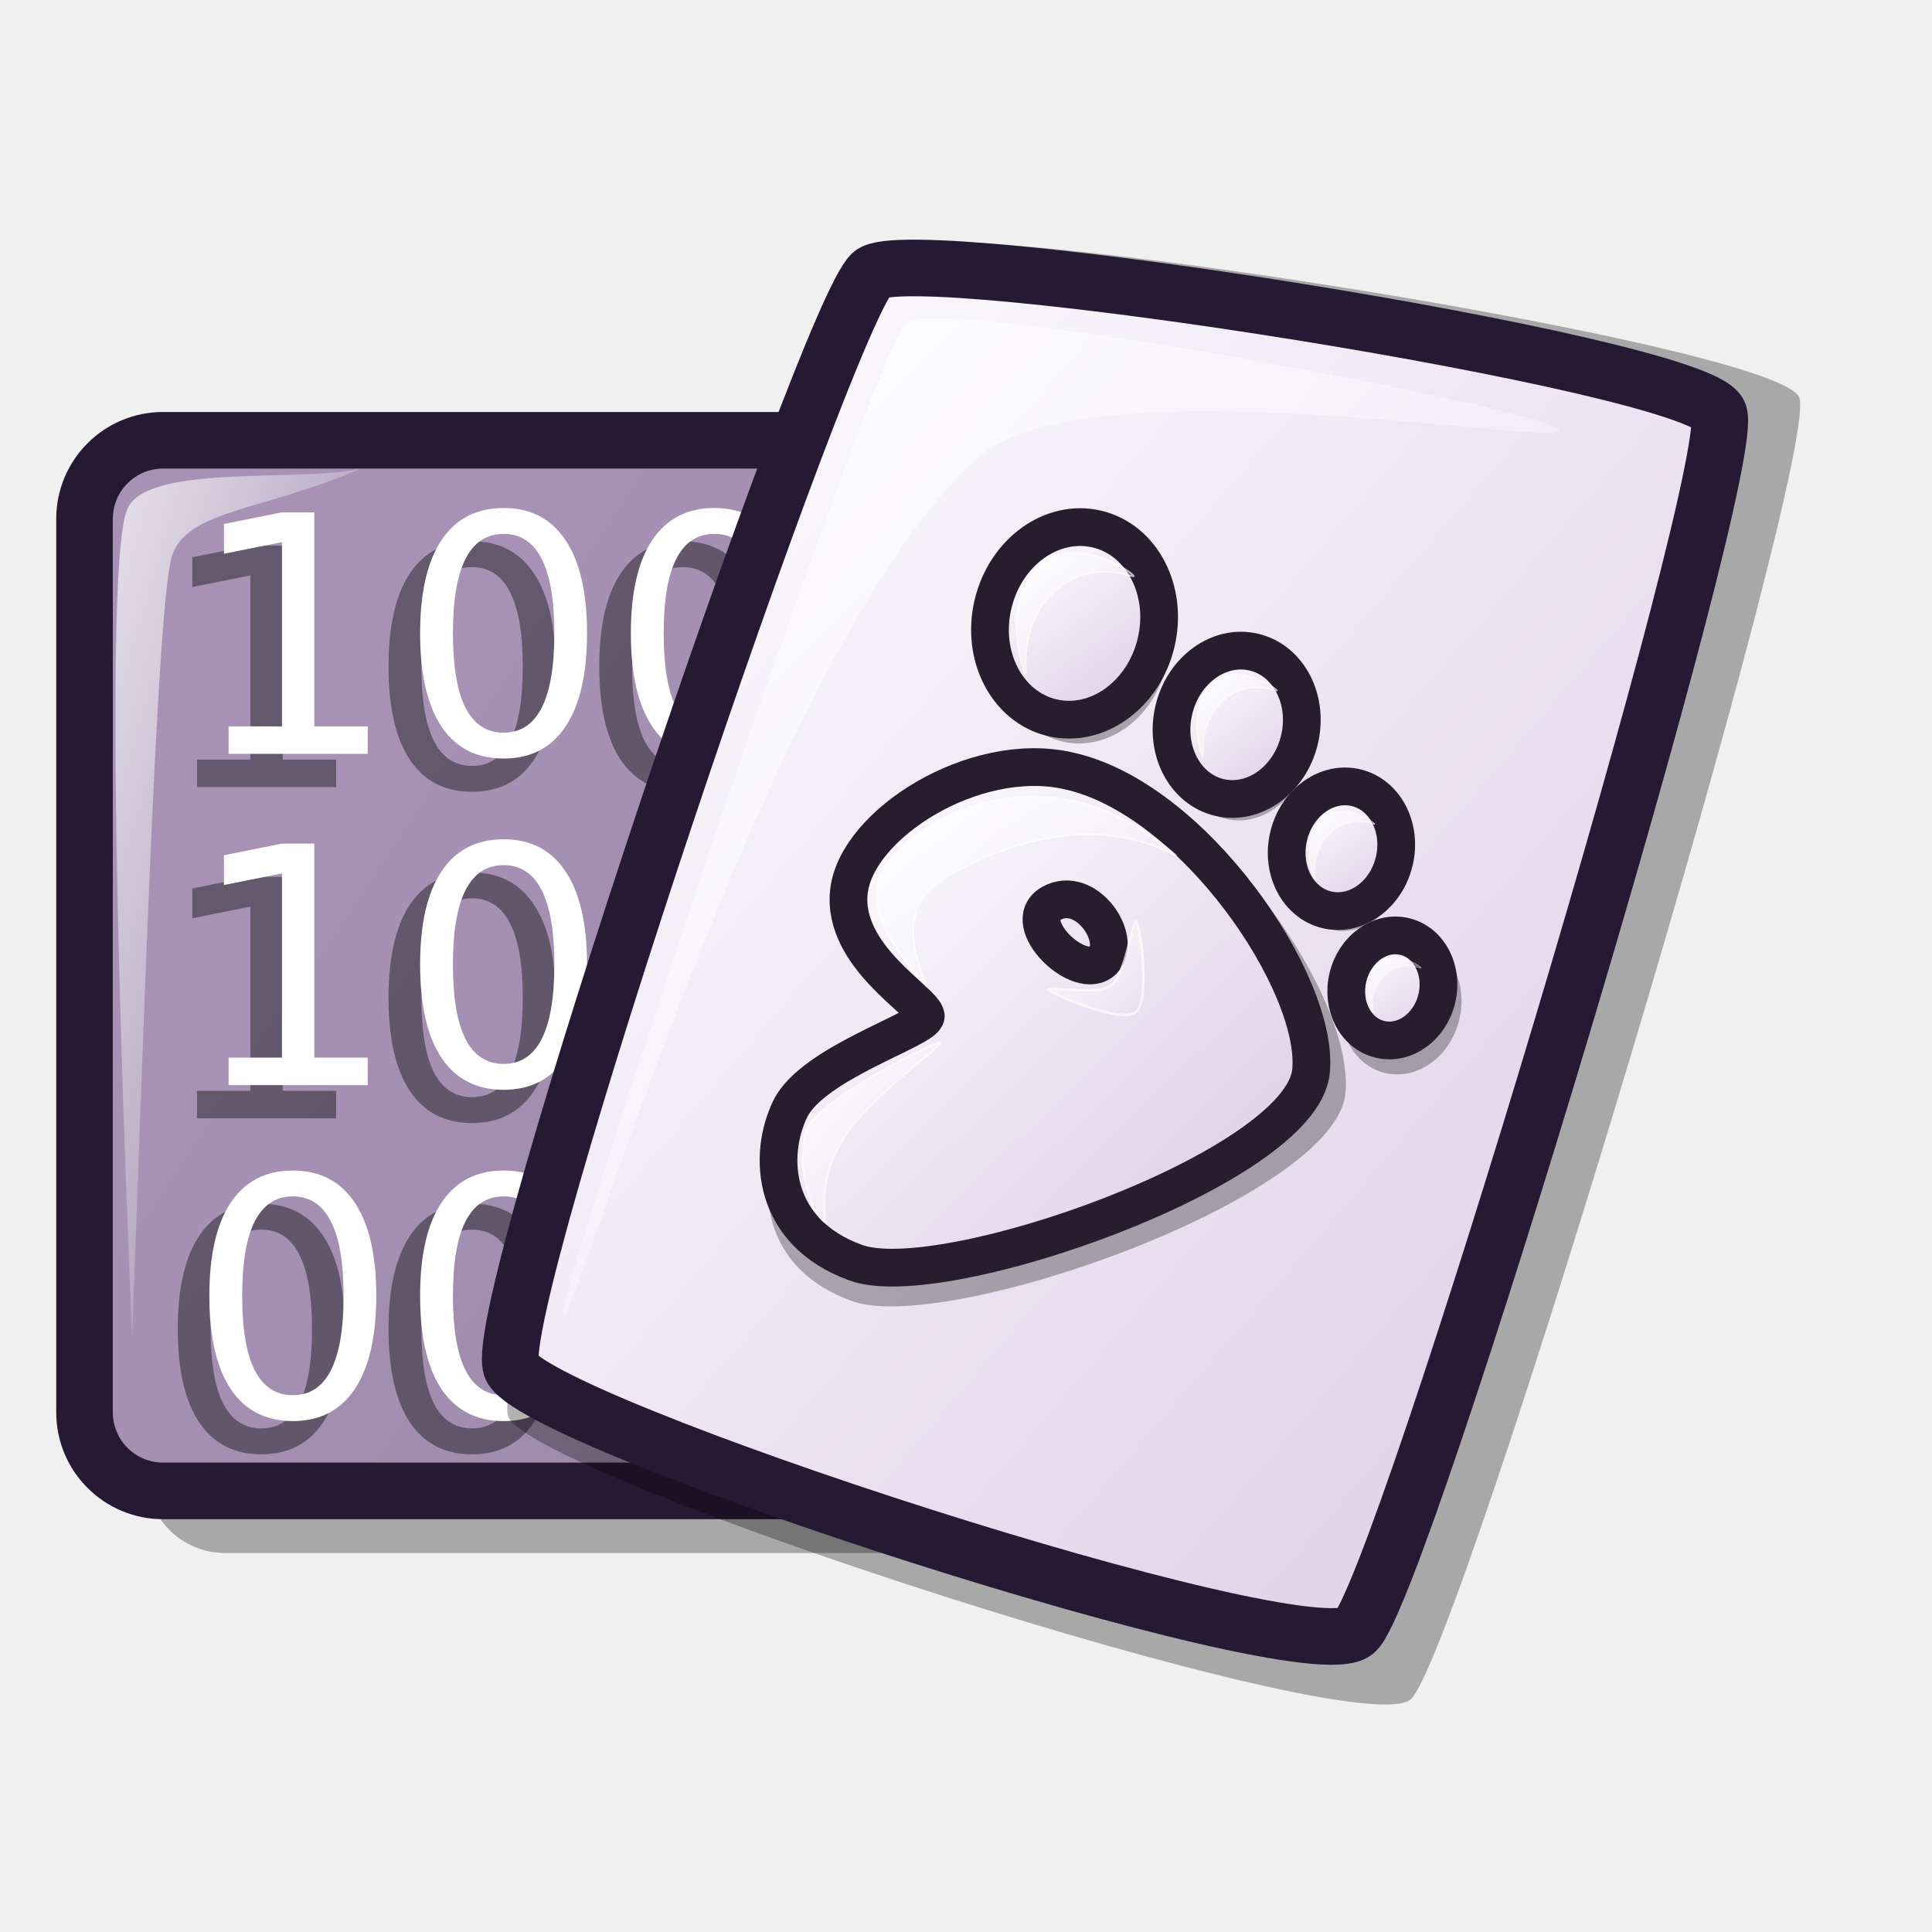
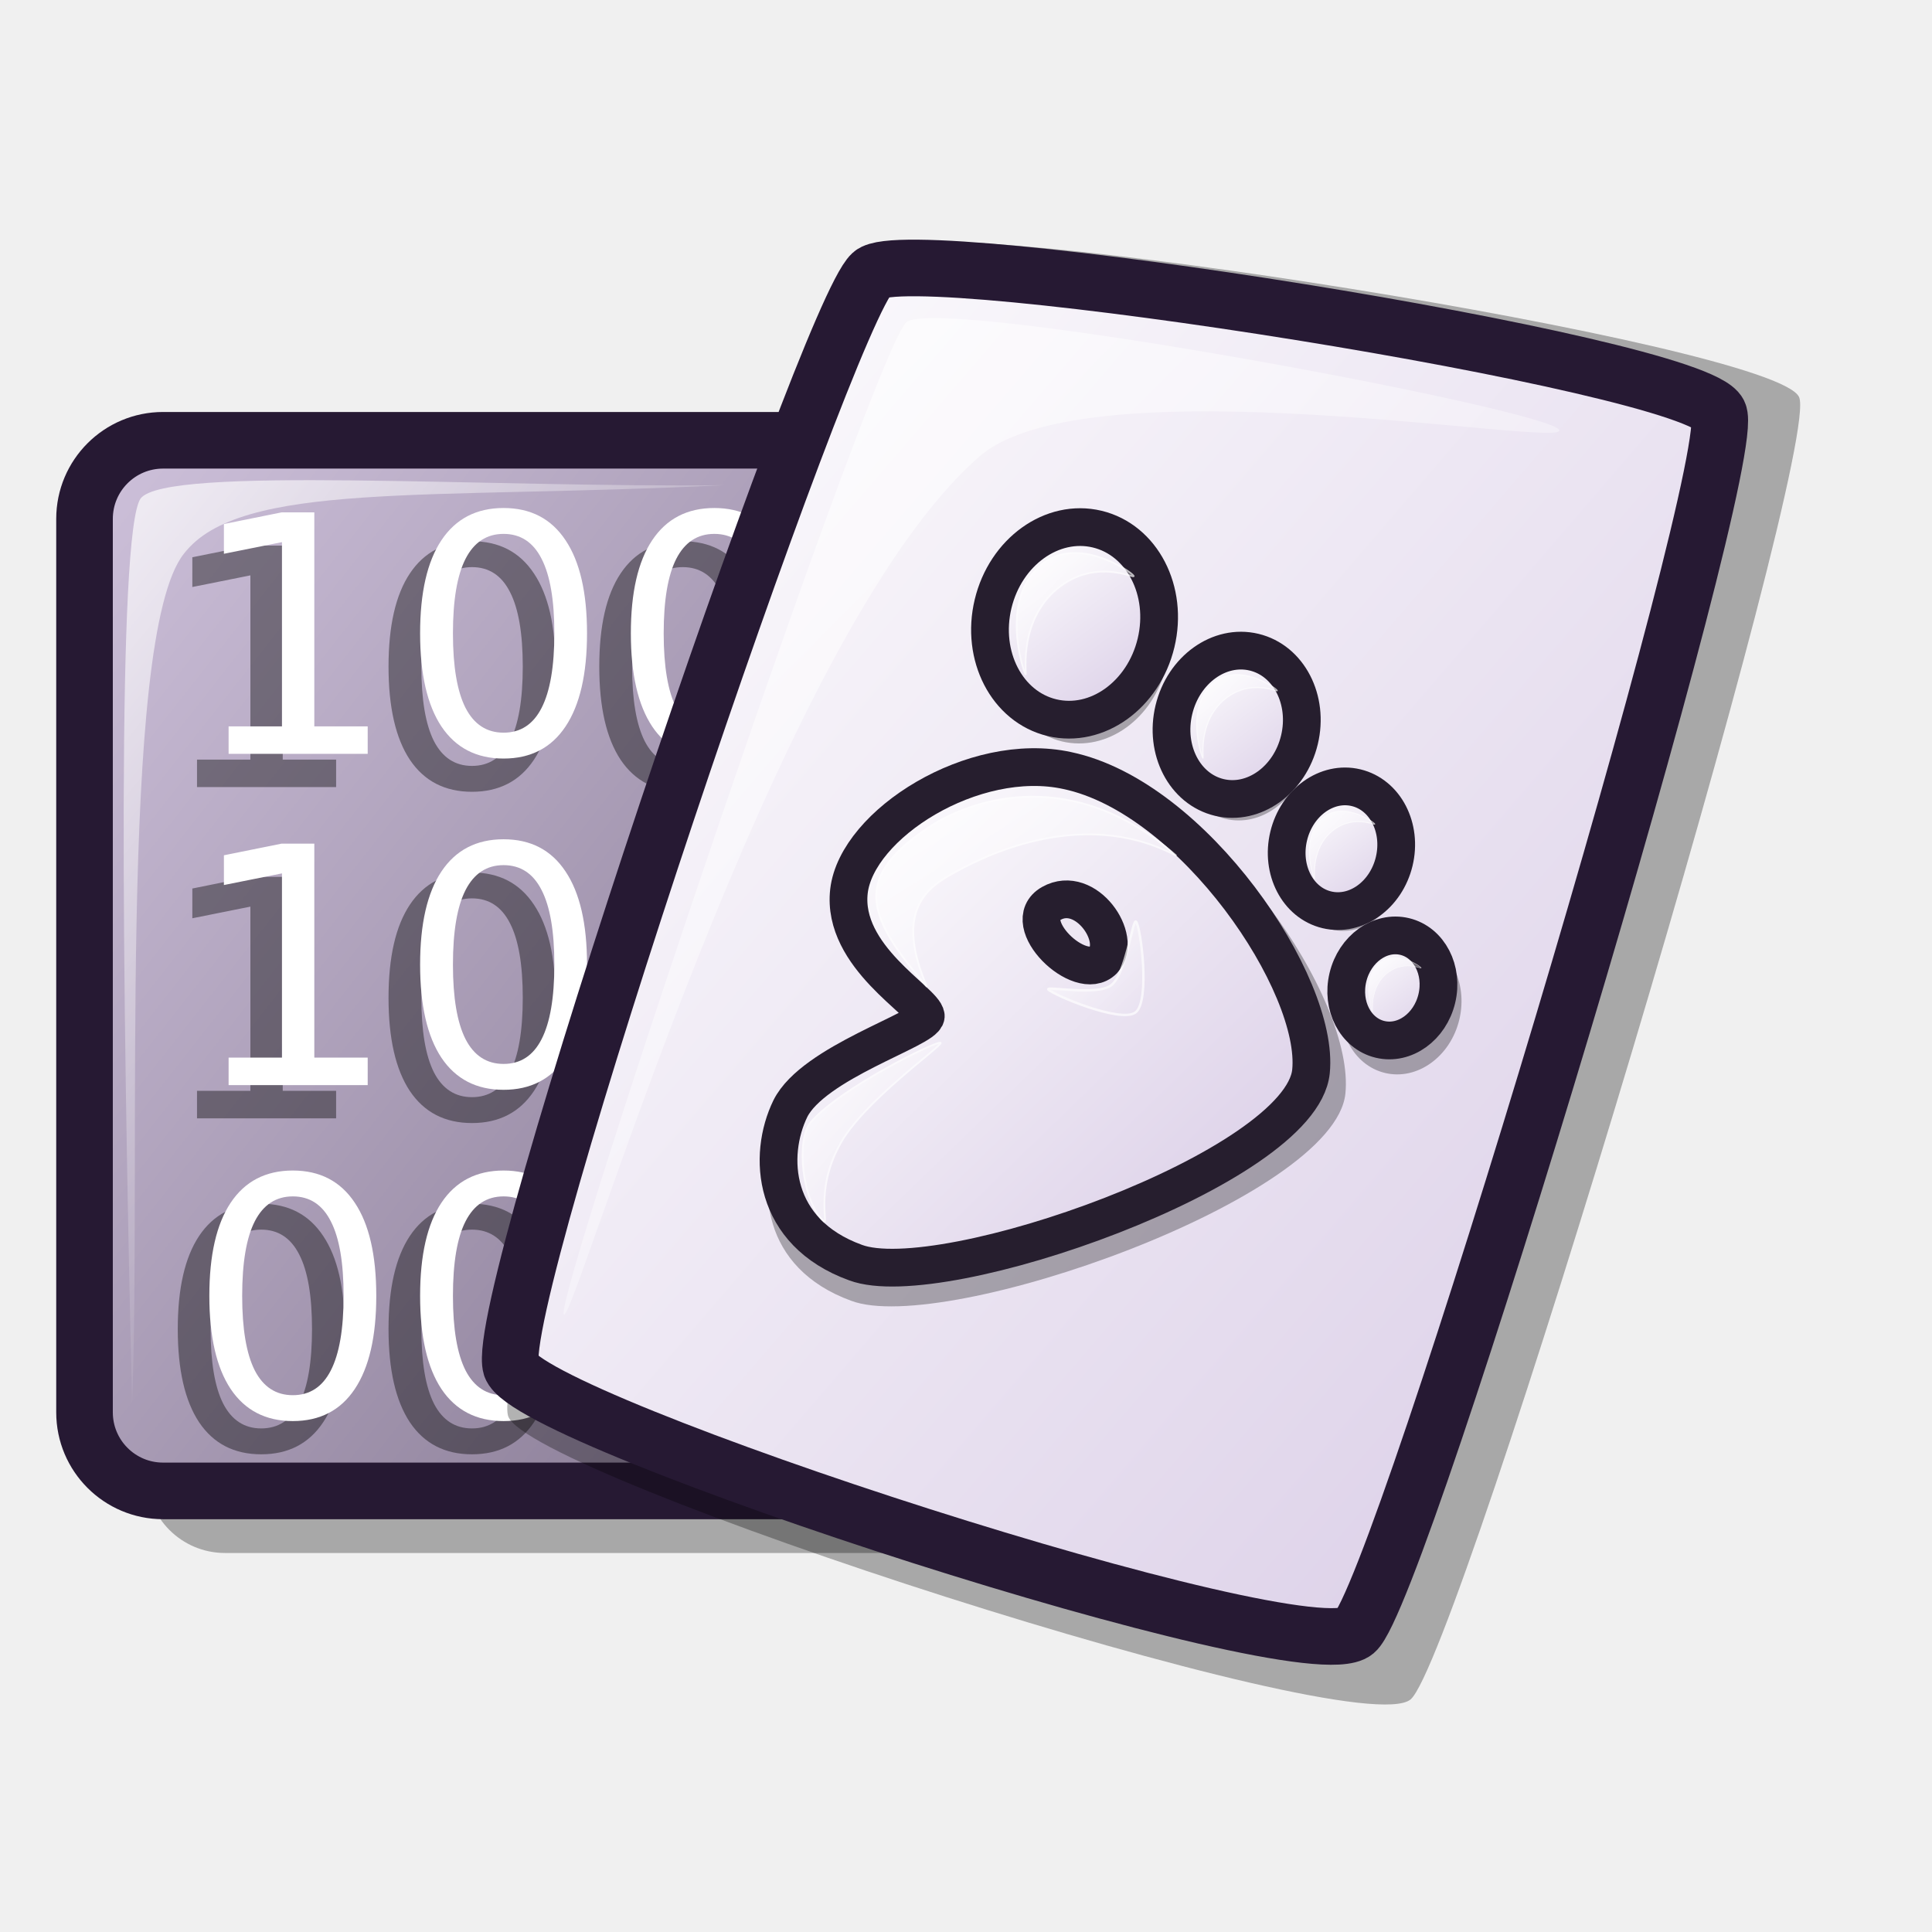
<svg xmlns="http://www.w3.org/2000/svg" xmlns:xlink="http://www.w3.org/1999/xlink" version="1.0" x="0" y="0" width="48pt" height="48pt" id="svg1">
  <defs id="defs3">
    <linearGradient id="linearGradient866">
      <stop style="stop-color:#ffffff;stop-opacity:1;" offset="0" id="stop867" />
      <stop style="stop-color:#d9cce6;stop-opacity:1;" offset="1" id="stop868" />
    </linearGradient>
    <linearGradient xlink:href="#linearGradient866" id="linearGradient586" x1="-0" y1="0.016" x2="0.991" y2="0.984" />
    <linearGradient id="linearGradient584">
      <stop style="stop-color:#ffffff;stop-opacity:1;" offset="0" id="stop585" />
      <stop style="stop-color:#ffffff;stop-opacity:0;" offset="1" id="stop586" />
    </linearGradient>
    <linearGradient xlink:href="#linearGradient584" id="linearGradient587" x1="0" y1="-0" x2="1" y2="1" />
    <linearGradient id="linearGradient872">
-       <stop style="stop-color:#a792b5;stop-opacity:1;" offset="0" id="stop873" />
+       <stop style="stop-color:#d9cce6;stop-opacity:1;" offset="0" id="stop873" />
      <stop style="stop-color:#73667f;stop-opacity:1;" offset="1" id="stop874" />
    </linearGradient>
    <linearGradient id="linearGradient570">
      <stop style="stop-color:#ffffff;stop-opacity:1;" offset="0" id="stop571" />
      <stop style="stop-color:#ffffff;stop-opacity:0;" offset="1" id="stop572" />
    </linearGradient>
    <linearGradient x1="0.033" y1="0.055" x2="0.967" y2="0.961" id="linearGradient649" xlink:href="#linearGradient646" />
    <linearGradient x1="-0.012" y1="0.016" x2="0.963" y2="0.977" id="linearGradient651" xlink:href="#linearGradient652" />
    <linearGradient x1="0.006" y1="0.016" x2="0.975" y2="1" id="linearGradient656" xlink:href="#linearGradient652" />
    <linearGradient x1="0.016" y1="0.039" x2="0.992" y2="0.977" id="linearGradient658" xlink:href="#linearGradient652" />
    <linearGradient x1="0.071" y1="0.063" x2="0.982" y2="0.953" id="linearGradient663" xlink:href="#linearGradient646" />
    <linearGradient x1="0.036" y1="0.102" x2="0.982" y2="0.977" id="linearGradient664" xlink:href="#linearGradient646" />
    <linearGradient x1="0.089" y1="0.086" x2="0.982" y2="0.961" id="linearGradient665" xlink:href="#linearGradient646" />
    <linearGradient id="linearGradient646">
      <stop style="stop-color:#ffffff;stop-opacity:1;" offset="0" id="stop647" />
      <stop style="stop-color:#d9cce6;stop-opacity:1;" offset="1" id="stop648" />
    </linearGradient>
    <linearGradient x1="0.045" y1="0.094" x2="1.009" y2="0.992" id="linearGradient666" xlink:href="#linearGradient646" />
    <linearGradient id="linearGradient652">
      <stop style="stop-color:#ffffff;stop-opacity:1;" offset="0" id="stop653" />
      <stop style="stop-color:#ffffff;stop-opacity:0;" offset="1" id="stop654" />
    </linearGradient>
    <linearGradient x1="0.01" y1="0.008" x2="0.99" y2="0.969" id="linearGradient668" xlink:href="#linearGradient652" />
    <linearGradient x1="47.379" y1="15.255" x2="124.071" y2="92.06" id="linearGradient1061" xlink:href="#linearGradient646" gradientUnits="userSpaceOnUse" gradientTransform="scale(0.95196,1.050464)" spreadMethod="pad" />
-     <linearGradient x1="19.473" y1="16.374" x2="117.508" y2="88.332" id="linearGradient1063" xlink:href="#linearGradient872" gradientUnits="userSpaceOnUse" gradientTransform="scale(0.95196,1.050464)" spreadMethod="pad" />
-     <linearGradient x1="-0.022" y1="-0.026" x2="0.733" y2="0.76" id="linearGradient573" xlink:href="#linearGradient570" />
+     <linearGradient x1="-0.741" y1="8.627" x2="43.626" y2="47.089" id="linearGradient1063" xlink:href="#linearGradient872" gradientUnits="userSpaceOnUse" gradientTransform="scale(0.95196,1.050464)" spreadMethod="pad" />
+     <linearGradient x1="-0.022" y1="-0.026" x2="0.548" y2="0.688" id="linearGradient573" xlink:href="#linearGradient570" />
  </defs>
  <rect width="38.649" height="34.803" ry="2.602" x="4.851" y="16.642" style="fill:#000000;fill-rule:evenodd;stroke:none;stroke-width:0.865;fill-opacity:1;opacity:0.299;" id="rect935" />
  <rect width="38.649" height="34.803" ry="2.602" x="2.8" y="14.585" style="fill:url(#linearGradient1063);fill-rule:evenodd;stroke:#261933;stroke-width:1.875;stroke-dasharray:none;" id="rect938" />
  <g transform="matrix(0.461241,0,0,0.461241,0.598714,55.313)" id="g1067">
    <path d="M 78.009,-43.758 C 76.801,-43.758 75.891,-43.162 75.279,-41.969 C 74.675,-40.785 74.373,-38.999 74.373,-36.614 C 74.373,-34.237 74.675,-32.452 75.279,-31.259 C 75.891,-30.074 76.801,-29.482 78.009,-29.482 C 79.225,-29.482 80.135,-30.074 80.739,-31.259 C 81.351,-32.452 81.657,-34.237 81.657,-36.614 C 81.657,-38.999 81.351,-40.785 80.739,-41.969 C 80.135,-43.162 79.225,-43.758 78.009,-43.758 z M 78.009,-45.617 C 79.953,-45.617 81.436,-44.847 82.458,-43.305 C 83.488,-41.772 84.003,-39.542 84.003,-36.614 C 84.003,-33.695 83.488,-31.464 82.458,-29.923 C 81.436,-28.39 79.953,-27.623 78.009,-27.623 C 76.065,-27.623 74.578,-28.39 73.548,-29.923 C 72.526,-31.464 72.015,-33.695 72.015,-36.614 C 72.015,-39.542 72.526,-41.772 73.548,-43.305 C 74.578,-44.847 76.065,-45.617 78.009,-45.617 z M 58.261,-29.935 L 62.094,-29.935 L 62.094,-43.166 L 57.924,-42.33 L 57.924,-44.467 L 62.071,-45.303 L 64.418,-45.303 L 64.418,-29.935 L 68.251,-29.935 L 68.251,-27.96 L 58.261,-27.96 L 58.261,-29.935 z M 47.736,-43.758 C 46.528,-43.758 45.618,-43.162 45.006,-41.969 C 44.402,-40.785 44.1,-38.999 44.1,-36.614 C 44.1,-34.237 44.402,-32.452 45.006,-31.259 C 45.618,-30.074 46.528,-29.482 47.736,-29.482 C 48.952,-29.482 49.862,-30.074 50.466,-31.259 C 51.078,-32.452 51.384,-34.237 51.384,-36.614 C 51.384,-38.999 51.078,-40.785 50.466,-41.969 C 49.862,-43.162 48.952,-43.758 47.736,-43.758 z M 47.736,-45.617 C 49.68,-45.617 51.163,-44.847 52.185,-43.305 C 53.215,-41.772 53.73,-39.542 53.73,-36.614 C 53.73,-33.695 53.215,-31.464 52.185,-29.923 C 51.163,-28.39 49.68,-27.623 47.736,-27.623 C 45.792,-27.623 44.305,-28.39 43.275,-29.923 C 42.253,-31.464 41.742,-33.695 41.742,-36.614 C 41.742,-39.542 42.253,-41.772 43.275,-43.305 C 44.305,-44.847 45.792,-45.617 47.736,-45.617 z M 32.6,-43.758 C 31.392,-43.758 30.482,-43.162 29.87,-41.969 C 29.266,-40.785 28.964,-38.999 28.964,-36.614 C 28.964,-34.237 29.266,-32.452 29.87,-31.259 C 30.482,-30.074 31.392,-29.482 32.6,-29.482 C 33.816,-29.482 34.726,-30.074 35.33,-31.259 C 35.941,-32.452 36.247,-34.237 36.247,-36.614 C 36.247,-38.999 35.941,-40.785 35.33,-41.969 C 34.726,-43.162 33.816,-43.758 32.6,-43.758 z M 32.6,-45.617 C 34.544,-45.617 36.027,-44.847 37.049,-43.305 C 38.079,-41.772 38.594,-39.542 38.594,-36.614 C 38.594,-33.695 38.079,-31.464 37.049,-29.923 C 36.027,-28.39 34.544,-27.623 32.6,-27.623 C 30.656,-27.623 29.169,-28.39 28.139,-29.923 C 27.117,-31.464 26.606,-33.695 26.606,-36.614 C 26.606,-39.542 27.117,-41.772 28.139,-43.305 C 29.169,-44.847 30.656,-45.617 32.6,-45.617 z M 12.851,-29.935 L 16.685,-29.935 L 16.685,-43.166 L 12.515,-42.33 L 12.515,-44.467 L 16.662,-45.303 L 19.008,-45.303 L 19.008,-29.935 L 22.842,-29.935 L 22.842,-27.96 L 12.851,-27.96 L 12.851,-29.935 z M 62.873,-19.968 C 61.665,-19.968 60.755,-19.371 60.143,-18.179 C 59.539,-16.994 59.237,-15.209 59.237,-12.823 C 59.237,-10.446 59.539,-8.661 60.143,-7.468 C 60.755,-6.283 61.665,-5.691 62.873,-5.691 C 64.089,-5.691 64.999,-6.283 65.603,-7.468 C 66.214,-8.661 66.52,-10.446 66.52,-12.823 C 66.52,-15.209 66.214,-16.994 65.603,-18.179 C 64.999,-19.371 64.089,-19.968 62.873,-19.968 z M 62.873,-21.826 C 64.817,-21.826 66.3,-21.056 67.322,-19.514 C 68.352,-17.981 68.867,-15.751 68.867,-12.823 C 68.867,-9.904 68.352,-7.673 67.322,-6.132 C 66.3,-4.599 64.817,-3.832 62.873,-3.832 C 60.929,-3.832 59.442,-4.599 58.412,-6.132 C 57.39,-7.673 56.879,-9.904 56.879,-12.823 C 56.879,-15.751 57.39,-17.981 58.412,-19.514 C 59.442,-21.056 60.929,-21.826 62.873,-21.826 z M 43.124,-6.144 L 46.958,-6.144 L 46.958,-19.375 L 42.788,-18.539 L 42.788,-20.676 L 46.935,-21.513 L 49.281,-21.513 L 49.281,-6.144 L 53.115,-6.144 L 53.115,-4.169 L 43.124,-4.169 L 43.124,-6.144 z M 32.6,-19.968 C 31.392,-19.968 30.482,-19.371 29.87,-18.179 C 29.266,-16.994 28.964,-15.209 28.964,-12.823 C 28.964,-10.446 29.266,-8.661 29.87,-7.468 C 30.482,-6.283 31.392,-5.691 32.6,-5.691 C 33.816,-5.691 34.726,-6.283 35.33,-7.468 C 35.941,-8.661 36.247,-10.446 36.247,-12.823 C 36.247,-15.209 35.941,-16.994 35.33,-18.179 C 34.726,-19.371 33.816,-19.968 32.6,-19.968 z M 32.6,-21.826 C 34.544,-21.826 36.027,-21.056 37.049,-19.514 C 38.079,-17.981 38.594,-15.751 38.594,-12.823 C 38.594,-9.904 38.079,-7.673 37.049,-6.132 C 36.027,-4.599 34.544,-3.832 32.6,-3.832 C 30.656,-3.832 29.169,-4.599 28.139,-6.132 C 27.117,-7.673 26.606,-9.904 26.606,-12.823 C 26.606,-15.751 27.117,-17.981 28.139,-19.514 C 29.169,-21.056 30.656,-21.826 32.6,-21.826 z M 12.851,-6.144 L 16.685,-6.144 L 16.685,-19.375 L 12.515,-18.539 L 12.515,-20.676 L 16.662,-21.513 L 19.008,-21.513 L 19.008,-6.144 L 22.842,-6.144 L 22.842,-4.169 L 12.851,-4.169 L 12.851,-6.144 z M 43.124,17.647 L 46.958,17.647 L 46.958,4.416 L 42.788,5.252 L 42.788,3.115 L 46.935,2.278 L 49.281,2.278 L 49.281,17.647 L 53.115,17.647 L 53.115,19.622 L 43.124,19.622 L 43.124,17.647 z M 32.6,3.823 C 31.392,3.823 30.482,4.42 29.87,5.612 C 29.266,6.797 28.964,8.582 28.964,10.968 C 28.964,13.345 29.266,15.13 29.87,16.323 C 30.482,17.508 31.392,18.1 32.6,18.1 C 33.816,18.1 34.726,17.508 35.33,16.323 C 35.941,15.13 36.247,13.345 36.247,10.968 C 36.247,8.582 35.941,6.797 35.33,5.612 C 34.726,4.42 33.816,3.823 32.6,3.823 z M 32.6,1.965 C 34.544,1.965 36.027,2.735 37.049,4.276 C 38.079,5.81 38.594,8.04 38.594,10.968 C 38.594,13.887 38.079,16.118 37.049,17.659 C 36.027,19.192 34.544,19.959 32.6,19.959 C 30.656,19.959 29.169,19.192 28.139,17.659 C 27.117,16.118 26.606,13.887 26.606,10.968 C 26.606,8.04 27.117,5.81 28.139,4.276 C 29.169,2.735 30.656,1.965 32.6,1.965 z M 17.463,3.823 C 16.255,3.823 15.345,4.42 14.733,5.612 C 14.129,6.797 13.827,8.582 13.827,10.968 C 13.827,13.345 14.129,15.13 14.733,16.323 C 15.345,17.508 16.255,18.1 17.463,18.1 C 18.679,18.1 19.589,17.508 20.193,16.323 C 20.805,15.13 21.111,13.345 21.111,10.968 C 21.111,8.582 20.805,6.797 20.193,5.612 C 19.589,4.42 18.679,3.823 17.463,3.823 z M 17.463,1.965 C 19.407,1.965 20.89,2.735 21.912,4.276 C 22.942,5.81 23.457,8.04 23.457,10.968 C 23.457,13.887 22.942,16.118 21.912,17.659 C 20.89,19.192 19.407,19.959 17.463,19.959 C 15.519,19.959 14.032,19.192 13.002,17.659 C 11.98,16.118 11.469,13.887 11.469,10.968 C 11.469,8.04 11.98,5.81 13.002,4.276 C 14.032,2.735 15.519,1.965 17.463,1.965 z " transform="translate(0,-35.43308)" style="font-size:72;fill-opacity:0.399;stroke-width:1pt;font-family:Bitstream Vera Sans;" id="path1055" />
    <path d="M 80.277,-81.578 C 79.069,-81.578 78.159,-80.982 77.547,-79.79 C 76.943,-78.605 76.641,-76.82 76.641,-74.434 C 76.641,-72.057 76.943,-70.272 77.547,-69.079 C 78.159,-67.894 79.069,-67.302 80.277,-67.302 C 81.493,-67.302 82.403,-67.894 83.007,-69.079 C 83.619,-70.272 83.925,-72.057 83.925,-74.434 C 83.925,-76.82 83.619,-78.605 83.007,-79.79 C 82.403,-80.982 81.493,-81.578 80.277,-81.578 z M 80.277,-83.437 C 82.221,-83.437 83.704,-82.667 84.726,-81.125 C 85.756,-79.592 86.271,-77.362 86.271,-74.434 C 86.271,-71.515 85.756,-69.284 84.726,-67.743 C 83.704,-66.21 82.221,-65.443 80.277,-65.443 C 78.333,-65.443 76.847,-66.21 75.816,-67.743 C 74.794,-69.284 74.283,-71.515 74.283,-74.434 C 74.283,-77.362 74.794,-79.592 75.816,-81.125 C 76.847,-82.667 78.333,-83.437 80.277,-83.437 z M 60.529,-67.755 L 64.362,-67.755 L 64.362,-80.986 L 60.192,-80.15 L 60.192,-82.287 L 64.339,-83.124 L 66.686,-83.124 L 66.686,-67.755 L 70.519,-67.755 L 70.519,-65.78 L 60.529,-65.78 L 60.529,-67.755 z M 50.004,-81.578 C 48.796,-81.578 47.886,-80.982 47.274,-79.79 C 46.67,-78.605 46.368,-76.82 46.368,-74.434 C 46.368,-72.057 46.67,-70.272 47.274,-69.079 C 47.886,-67.894 48.796,-67.302 50.004,-67.302 C 51.22,-67.302 52.13,-67.894 52.734,-69.079 C 53.346,-70.272 53.652,-72.057 53.652,-74.434 C 53.652,-76.82 53.346,-78.605 52.734,-79.79 C 52.13,-80.982 51.22,-81.578 50.004,-81.578 z M 50.004,-83.437 C 51.948,-83.437 53.431,-82.667 54.453,-81.125 C 55.483,-79.592 55.999,-77.362 55.999,-74.434 C 55.999,-71.515 55.483,-69.284 54.453,-67.743 C 53.431,-66.21 51.948,-65.443 50.004,-65.443 C 48.06,-65.443 46.574,-66.21 45.544,-67.743 C 44.521,-69.284 44.01,-71.515 44.01,-74.434 C 44.01,-77.362 44.521,-79.592 45.544,-81.125 C 46.574,-82.667 48.06,-83.437 50.004,-83.437 z M 34.868,-81.578 C 33.66,-81.578 32.75,-80.982 32.138,-79.79 C 31.534,-78.605 31.232,-76.82 31.232,-74.434 C 31.232,-72.057 31.534,-70.272 32.138,-69.079 C 32.75,-67.894 33.66,-67.302 34.868,-67.302 C 36.084,-67.302 36.994,-67.894 37.598,-69.079 C 38.21,-70.272 38.515,-72.057 38.515,-74.434 C 38.515,-76.82 38.21,-78.605 37.598,-79.79 C 36.994,-80.982 36.084,-81.578 34.868,-81.578 z M 34.868,-83.437 C 36.812,-83.437 38.295,-82.667 39.317,-81.125 C 40.347,-79.592 40.862,-77.362 40.862,-74.434 C 40.862,-71.515 40.347,-69.284 39.317,-67.743 C 38.295,-66.21 36.812,-65.443 34.868,-65.443 C 32.924,-65.443 31.437,-66.21 30.407,-67.743 C 29.385,-69.284 28.874,-71.515 28.874,-74.434 C 28.874,-77.362 29.385,-79.592 30.407,-81.125 C 31.437,-82.667 32.924,-83.437 34.868,-83.437 z M 15.12,-67.755 L 18.953,-67.755 L 18.953,-80.986 L 14.783,-80.15 L 14.783,-82.287 L 18.93,-83.124 L 21.276,-83.124 L 21.276,-67.755 L 25.11,-67.755 L 25.11,-65.78 L 15.12,-65.78 L 15.12,-67.755 z M 65.141,-57.788 C 63.933,-57.788 63.023,-57.191 62.411,-55.999 C 61.807,-54.814 61.505,-53.029 61.505,-50.643 C 61.505,-48.266 61.807,-46.481 62.411,-45.288 C 63.023,-44.103 63.933,-43.511 65.141,-43.511 C 66.357,-43.511 67.267,-44.103 67.871,-45.288 C 68.483,-46.481 68.788,-48.266 68.788,-50.643 C 68.788,-53.029 68.483,-54.814 67.871,-55.999 C 67.267,-57.191 66.357,-57.788 65.141,-57.788 z M 65.141,-59.646 C 67.085,-59.646 68.568,-58.876 69.59,-57.335 C 70.62,-55.801 71.135,-53.571 71.135,-50.643 C 71.135,-47.724 70.62,-45.493 69.59,-43.952 C 68.568,-42.419 67.085,-41.652 65.141,-41.652 C 63.197,-41.652 61.71,-42.419 60.68,-43.952 C 59.658,-45.493 59.147,-47.724 59.147,-50.643 C 59.147,-53.571 59.658,-55.801 60.68,-57.335 C 61.71,-58.876 63.197,-59.646 65.141,-59.646 z M 45.393,-43.964 L 49.226,-43.964 L 49.226,-57.195 L 45.056,-56.359 L 45.056,-58.496 L 49.203,-59.333 L 51.549,-59.333 L 51.549,-43.964 L 55.383,-43.964 L 55.383,-41.989 L 45.393,-41.989 L 45.393,-43.964 z M 34.868,-57.788 C 33.66,-57.788 32.75,-57.191 32.138,-55.999 C 31.534,-54.814 31.232,-53.029 31.232,-50.643 C 31.232,-48.266 31.534,-46.481 32.138,-45.288 C 32.75,-44.103 33.66,-43.511 34.868,-43.511 C 36.084,-43.511 36.994,-44.103 37.598,-45.288 C 38.21,-46.481 38.515,-48.266 38.515,-50.643 C 38.515,-53.029 38.21,-54.814 37.598,-55.999 C 36.994,-57.191 36.084,-57.788 34.868,-57.788 z M 34.868,-59.646 C 36.812,-59.646 38.295,-58.876 39.317,-57.335 C 40.347,-55.801 40.862,-53.571 40.862,-50.643 C 40.862,-47.724 40.347,-45.493 39.317,-43.952 C 38.295,-42.419 36.812,-41.652 34.868,-41.652 C 32.924,-41.652 31.437,-42.419 30.407,-43.952 C 29.385,-45.493 28.874,-47.724 28.874,-50.643 C 28.874,-53.571 29.385,-55.801 30.407,-57.335 C 31.437,-58.876 32.924,-59.646 34.868,-59.646 z M 15.12,-43.964 L 18.953,-43.964 L 18.953,-57.195 L 14.783,-56.359 L 14.783,-58.496 L 18.93,-59.333 L 21.276,-59.333 L 21.276,-43.964 L 25.11,-43.964 L 25.11,-41.989 L 15.12,-41.989 L 15.12,-43.964 z M 45.393,-20.173 L 49.226,-20.173 L 49.226,-33.404 L 45.056,-32.568 L 45.056,-34.705 L 49.203,-35.542 L 51.549,-35.542 L 51.549,-20.173 L 55.383,-20.173 L 55.383,-18.198 L 45.393,-18.198 L 45.393,-20.173 z M 34.868,-33.997 C 33.66,-33.997 32.75,-33.4 32.138,-32.208 C 31.534,-31.023 31.232,-29.238 31.232,-26.852 C 31.232,-24.475 31.534,-22.69 32.138,-21.497 C 32.75,-20.312 33.66,-19.72 34.868,-19.72 C 36.084,-19.72 36.994,-20.312 37.598,-21.497 C 38.21,-22.69 38.515,-24.475 38.515,-26.852 C 38.515,-29.238 38.21,-31.023 37.598,-32.208 C 36.994,-33.4 36.084,-33.997 34.868,-33.997 z M 34.868,-35.855 C 36.812,-35.855 38.295,-35.085 39.317,-33.544 C 40.347,-32.01 40.862,-29.78 40.862,-26.852 C 40.862,-23.933 40.347,-21.702 39.317,-20.161 C 38.295,-18.628 36.812,-17.861 34.868,-17.861 C 32.924,-17.861 31.437,-18.628 30.407,-20.161 C 29.385,-21.702 28.874,-23.933 28.874,-26.852 C 28.874,-29.78 29.385,-32.01 30.407,-33.544 C 31.437,-35.085 32.924,-35.855 34.868,-35.855 z M 19.731,-33.997 C 18.523,-33.997 17.613,-33.4 17.001,-32.208 C 16.397,-31.023 16.095,-29.238 16.095,-26.852 C 16.095,-24.475 16.397,-22.69 17.001,-21.497 C 17.613,-20.312 18.523,-19.72 19.731,-19.72 C 20.947,-19.72 21.857,-20.312 22.461,-21.497 C 23.073,-22.69 23.379,-24.475 23.379,-26.852 C 23.379,-29.238 23.073,-31.023 22.461,-32.208 C 21.857,-33.4 20.947,-33.997 19.731,-33.997 z M 19.731,-35.855 C 21.675,-35.855 23.158,-35.085 24.181,-33.544 C 25.211,-32.01 25.726,-29.78 25.726,-26.852 C 25.726,-23.933 25.211,-21.702 24.181,-20.161 C 23.158,-18.628 21.675,-17.861 19.731,-17.861 C 17.787,-17.861 16.301,-18.628 15.271,-20.161 C 14.248,-21.702 13.737,-23.933 13.737,-26.852 C 13.737,-29.78 14.248,-32.01 15.271,-33.544 C 16.301,-35.085 17.787,-35.855 19.731,-35.855 z " style="font-size:72;fill:#ffffff;stroke-width:1pt;font-family:Bitstream Vera Sans;" id="path1054" />
  </g>
-   <path d="M 11.934,15.532 C 9.85,15.984 4.702,15.338 4.193,16.932 C 3.6,18.527 3.766,29.883 4.376,44.23 C 4.69,36.23 5.181,19.865 5.704,18.397 C 6.215,16.881 8.746,16.918 11.934,15.532 z " style="font-size:12;fill:url(#linearGradient573);fill-opacity:0.75;fill-rule:evenodd;stroke-width:1pt;" id="path616" />
+   <path d="M 23.99,16.072 C 16.148,16.164 5.499,15.413 4.658,16.513 C 3.881,17.614 4.036,32.313 4.376,46.479 C 4.69,38.479 3.888,21.132 6.09,18.344 C 7.961,15.921 14.144,16.558 23.99,16.072 z " style="font-size:12;fill:url(#linearGradient573);fill-opacity:0.75;fill-rule:evenodd;stroke-width:1pt;" id="path616" />
  <path d="M 16.833,46.912 C 17.496,48.891 44.926,57.789 46.727,56.296 C 48.339,54.945 60.402,14.742 59.594,13.148 C 58.755,11.39 30.924,7.012 29.603,8.214 C 27.976,9.704 16.138,44.641 16.833,46.912 z " style="font-size:12;opacity:0.303;fill-rule:evenodd;stroke-width:12.5;" id="path639" />
  <path d="M 16.928,45.274 C 17.547,47.125 43.211,55.45 44.896,54.053 C 46.404,52.79 57.689,15.177 56.934,13.685 C 56.148,12.041 30.111,7.944 28.875,9.069 C 27.353,10.463 16.277,43.149 16.928,45.274 z " style="font-size:12;fill:url(#linearGradient586);fill-rule:evenodd;stroke:#261933;stroke-width:1.875;stroke-dasharray:none;" id="path634" />
  <path d="M 18.674,43.539 C 18.406,42.861 29.048,11.312 30.043,10.662 C 31.286,9.813 51.387,13.57 51.654,14.247 C 51.899,14.867 35.971,11.97 32.428,15.139 C 25.632,21.048 18.918,44.158 18.674,43.539 z " style="font-size:12;opacity:0.7;fill:url(#linearGradient587);fill-rule:evenodd;stroke:none;stroke-width:0.1pt;" id="path640" />
  <ellipse cx="235.505" cy="137.5" rx="62.355" ry="72.146" d="M 297.859 137.5 A 62.355 72.146 0 1 0 173.15,137.5 A 62.355 72.146 0 1 0 297.859 137.5 z" transform="matrix(3.090435e-2,7.406097e-3,-7.406097e-3,3.090435e-2,40.15484,27.31994)" style="opacity:0.296;fill-rule:evenodd;stroke-width:22.243;" id="path680" />
  <ellipse cx="235.505" cy="137.5" rx="62.355" ry="72.146" d="M 297.859 137.5 A 62.355 72.146 0 1 0 173.15,137.5 A 62.355 72.146 0 1 0 297.859 137.5 z" transform="matrix(2.803195e-2,6.717739e-3,-6.717739e-3,2.803195e-2,38.93234,23.33441)" style="opacity:0.296;fill-rule:evenodd;stroke-width:17.385;" id="path678" />
  <ellipse cx="235.505" cy="137.5" rx="62.355" ry="72.146" d="M 297.859 137.5 A 62.355 72.146 0 1 0 173.15,137.5 A 62.355 72.146 0 1 0 297.859 137.5 z" transform="matrix(3.334955e-2,7.992073e-3,-7.992073e-3,3.334955e-2,34.41816,18.25255)" style="opacity:0.296;fill-rule:evenodd;stroke-width:14.975;" id="path677" />
  <ellipse cx="235.505" cy="137.5" rx="62.355" ry="72.146" d="M 297.859 137.5 A 62.355 72.146 0 1 0 173.15,137.5 A 62.355 72.146 0 1 0 297.859 137.5 z" transform="matrix(4.328725e-2,1.037361e-2,-1.037361e-2,4.328725e-2,27.15854,13.04266)" style="opacity:0.303;fill-rule:evenodd;stroke-width:12.5;" id="path676" />
  <path d="M 30.73,34.236 C 30.683,33.708 27.7,32.108 27.969,29.749 C 28.249,27.344 32.445,24.679 35.814,25.416 C 40.342,26.367 44.889,33.104 44.568,36.226 C 44.217,39.701 31.277,44.248 28.203,43.092 C 25.207,42.005 25.043,39.247 25.862,37.562 C 26.688,35.9 30.699,34.708 30.73,34.236 z M 35.239,30.188 C 36.478,29.49 37.825,31.455 37.105,32.231 C 36.276,33.068 34.019,30.876 35.239,30.188 z " style="opacity:0.296;fill-rule:evenodd;stroke-width:12.5;stroke-linejoin:round;" id="path674" />
  <path d="M 30.668,33.659 C 30.625,33.172 27.874,31.697 28.123,29.522 C 28.381,27.305 32.25,24.847 35.356,25.526 C 39.531,26.404 43.723,32.615 43.428,35.494 C 43.104,38.697 31.173,42.89 28.338,41.824 C 25.576,40.822 25.425,38.279 26.181,36.726 C 26.942,35.194 30.64,34.094 30.668,33.659 z M 34.826,29.927 C 35.969,29.283 37.21,31.095 36.546,31.81 C 35.782,32.582 33.701,30.561 34.826,29.927 z " style="fill:url(#linearGradient649);fill-rule:evenodd;stroke:#261e2e;stroke-width:1.25;stroke-linejoin:round;stroke-dasharray:none;" id="path594" />
  <path d="M 27.288,40.455 C 26.536,39.761 26.391,37.721 26.845,37.188 C 27.814,36.05 31.039,34.465 31.158,34.542 C 31.271,34.615 28.509,36.532 27.787,37.98 C 27.011,39.436 27.455,40.617 27.288,40.455 z " style="opacity:0.7;fill:url(#linearGradient651);fill-rule:evenodd;stroke:#ffffff;stroke-width:0.045pt;" id="path650" />
  <path d="M 30.706,32.688 C 28.623,30.278 28.249,29.018 30.91,27.312 C 32.321,26.446 35.572,25.38 38.965,28.346 C 35.76,26.652 32.375,28.464 31.449,28.998 C 30.68,29.44 29.645,30.227 30.706,32.688 z " style="opacity:0.7;fill:url(#linearGradient656);fill-rule:evenodd;stroke:#ffffff;stroke-width:0.045pt;" id="path655" />
  <path d="M 34.729,32.779 C 34.618,32.656 36.345,32.998 36.81,32.638 C 37.313,32.249 37.518,30.405 37.634,30.533 C 37.788,30.704 38.104,33.16 37.618,33.536 C 37.135,33.909 34.888,32.955 34.729,32.779 z " style="opacity:0.7;fill:url(#linearGradient658);fill-rule:evenodd;stroke:#ffffff;stroke-width:0.06pt;" id="path657" />
  <ellipse cx="235.505" cy="137.5" rx="62.355" ry="72.146" d="M 297.859 137.5 A 62.355 72.146 0 1 0 173.15,137.5 A 62.355 72.146 0 1 0 297.859 137.5 z" transform="matrix(4.328725e-2,1.037361e-2,-1.037361e-2,4.328725e-2,26.82815,12.25581)" style="fill:url(#linearGradient663);fill-rule:evenodd;stroke:#261e2e;stroke-width:28.082;stroke-dasharray:none;" id="path659" />
  <ellipse cx="235.505" cy="137.5" rx="62.355" ry="72.146" d="M 297.859 137.5 A 62.355 72.146 0 1 0 173.15,137.5 A 62.355 72.146 0 1 0 297.859 137.5 z" transform="matrix(3.334955e-2,7.992073e-3,-7.992073e-3,3.334955e-2,34.21088,17.5424)" style="fill:url(#linearGradient664);fill-rule:evenodd;stroke:#261e2e;stroke-width:36.45;stroke-dasharray:none;" id="path660" />
  <ellipse cx="235.505" cy="137.5" rx="62.355" ry="72.146" d="M 297.859 137.5 A 62.355 72.146 0 1 0 173.15,137.5 A 62.355 72.146 0 1 0 297.859 137.5 z" transform="matrix(2.803195e-2,6.717739e-3,-6.717739e-3,2.803195e-2,38.75901,22.67958)" style="fill:url(#linearGradient665);fill-rule:evenodd;stroke:#261e2e;stroke-width:43.364;stroke-dasharray:none;" id="path661" />
  <ellipse cx="235.505" cy="137.5" rx="62.355" ry="72.146" d="M 297.859 137.5 A 62.355 72.146 0 1 0 173.15,137.5 A 62.355 72.146 0 1 0 297.859 137.5 z" transform="matrix(2.361116e-2,5.658319e-3,-5.658319e-3,2.361116e-2,41.34132,28.14768)" style="fill:url(#linearGradient666);fill-rule:evenodd;stroke:#261e2e;stroke-width:51.483;stroke-dasharray:none;" id="path662" />
  <path d="M 33.969,22.333 C 33.881,22.178 33.149,19.93 34.414,18.777 C 35.606,17.657 37.467,18.927 37.553,19.077 C 37.626,19.206 36.216,18.401 34.892,19.615 C 33.692,20.76 34.04,22.457 33.969,22.333 z " style="opacity:0.7;fill:url(#linearGradient668);fill-rule:evenodd;stroke:#ffffff;stroke-width:0.043pt;" id="path667" />
  <path d="M 39.844,25.109 C 39.784,25.002 39.281,23.459 40.15,22.666 C 40.969,21.897 42.247,22.769 42.306,22.872 C 42.356,22.961 41.388,22.408 40.478,23.242 C 39.654,24.029 39.893,25.194 39.844,25.109 z " style="opacity:0.7;fill:url(#linearGradient668);fill-rule:evenodd;stroke:#ffffff;stroke-width:0.029pt;" id="path669" />
  <path d="M 43.539,29.111 C 43.49,29.025 43.082,27.772 43.788,27.128 C 44.452,26.504 45.49,27.212 45.538,27.295 C 45.579,27.368 44.793,26.918 44.054,27.595 C 43.385,28.234 43.579,29.18 43.539,29.111 z " style="opacity:0.7;fill:url(#linearGradient668);fill-rule:evenodd;stroke:#ffffff;stroke-width:0.024pt;" id="path670" />
  <path d="M 45.465,33.523 C 45.425,33.453 45.096,32.443 45.665,31.925 C 46.201,31.421 47.037,31.992 47.076,32.059 C 47.109,32.118 46.475,31.756 45.88,32.301 C 45.341,32.816 45.497,33.579 45.465,33.523 z " style="opacity:0.7;fill:url(#linearGradient668);fill-rule:evenodd;stroke:#ffffff;stroke-width:0.017;" id="path671" />
</svg>
